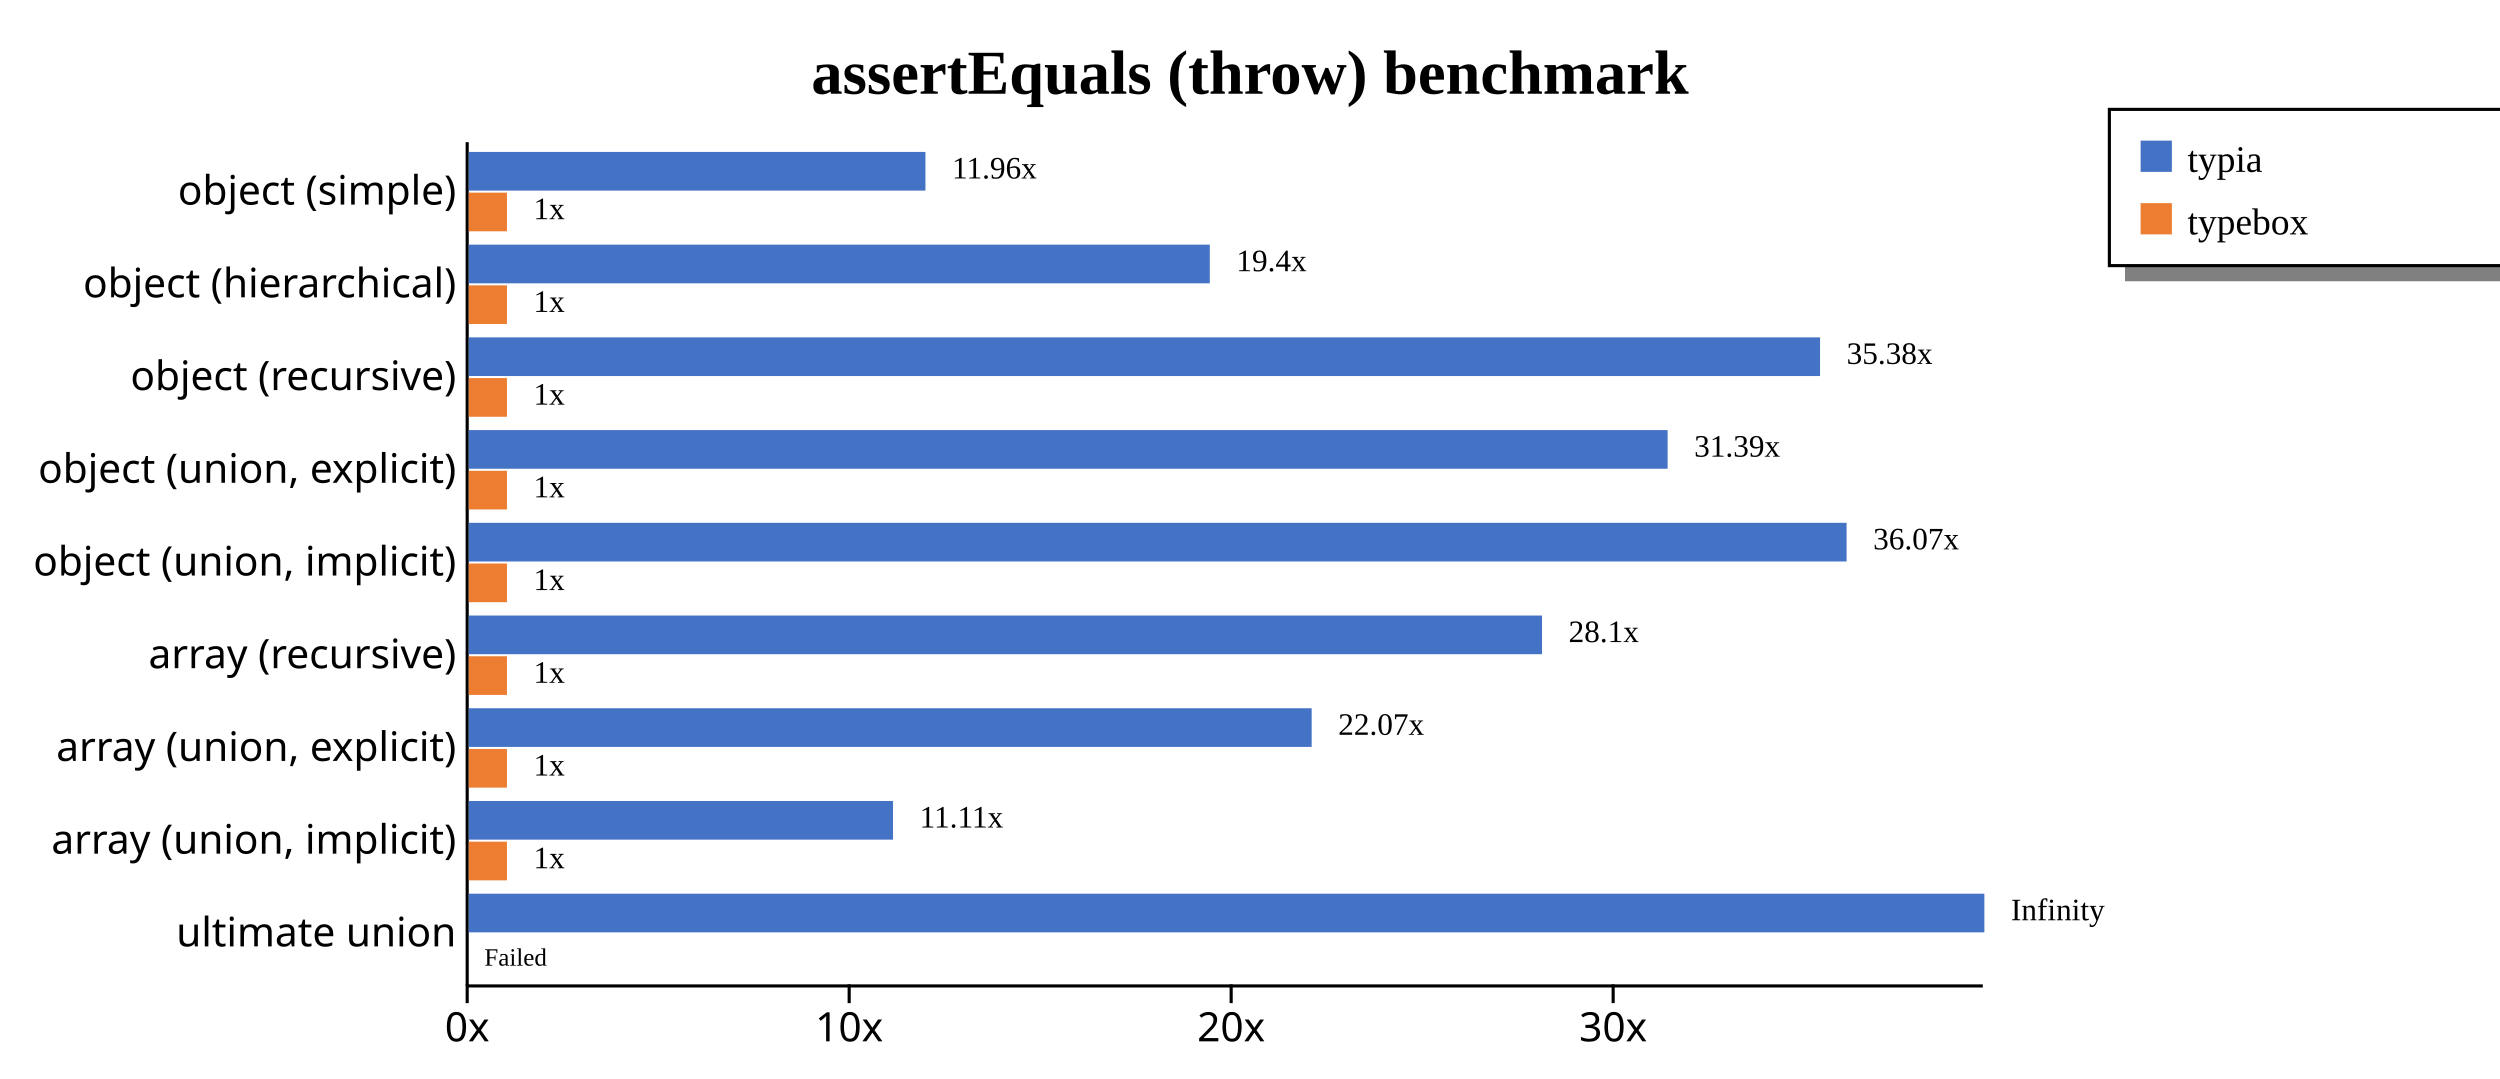
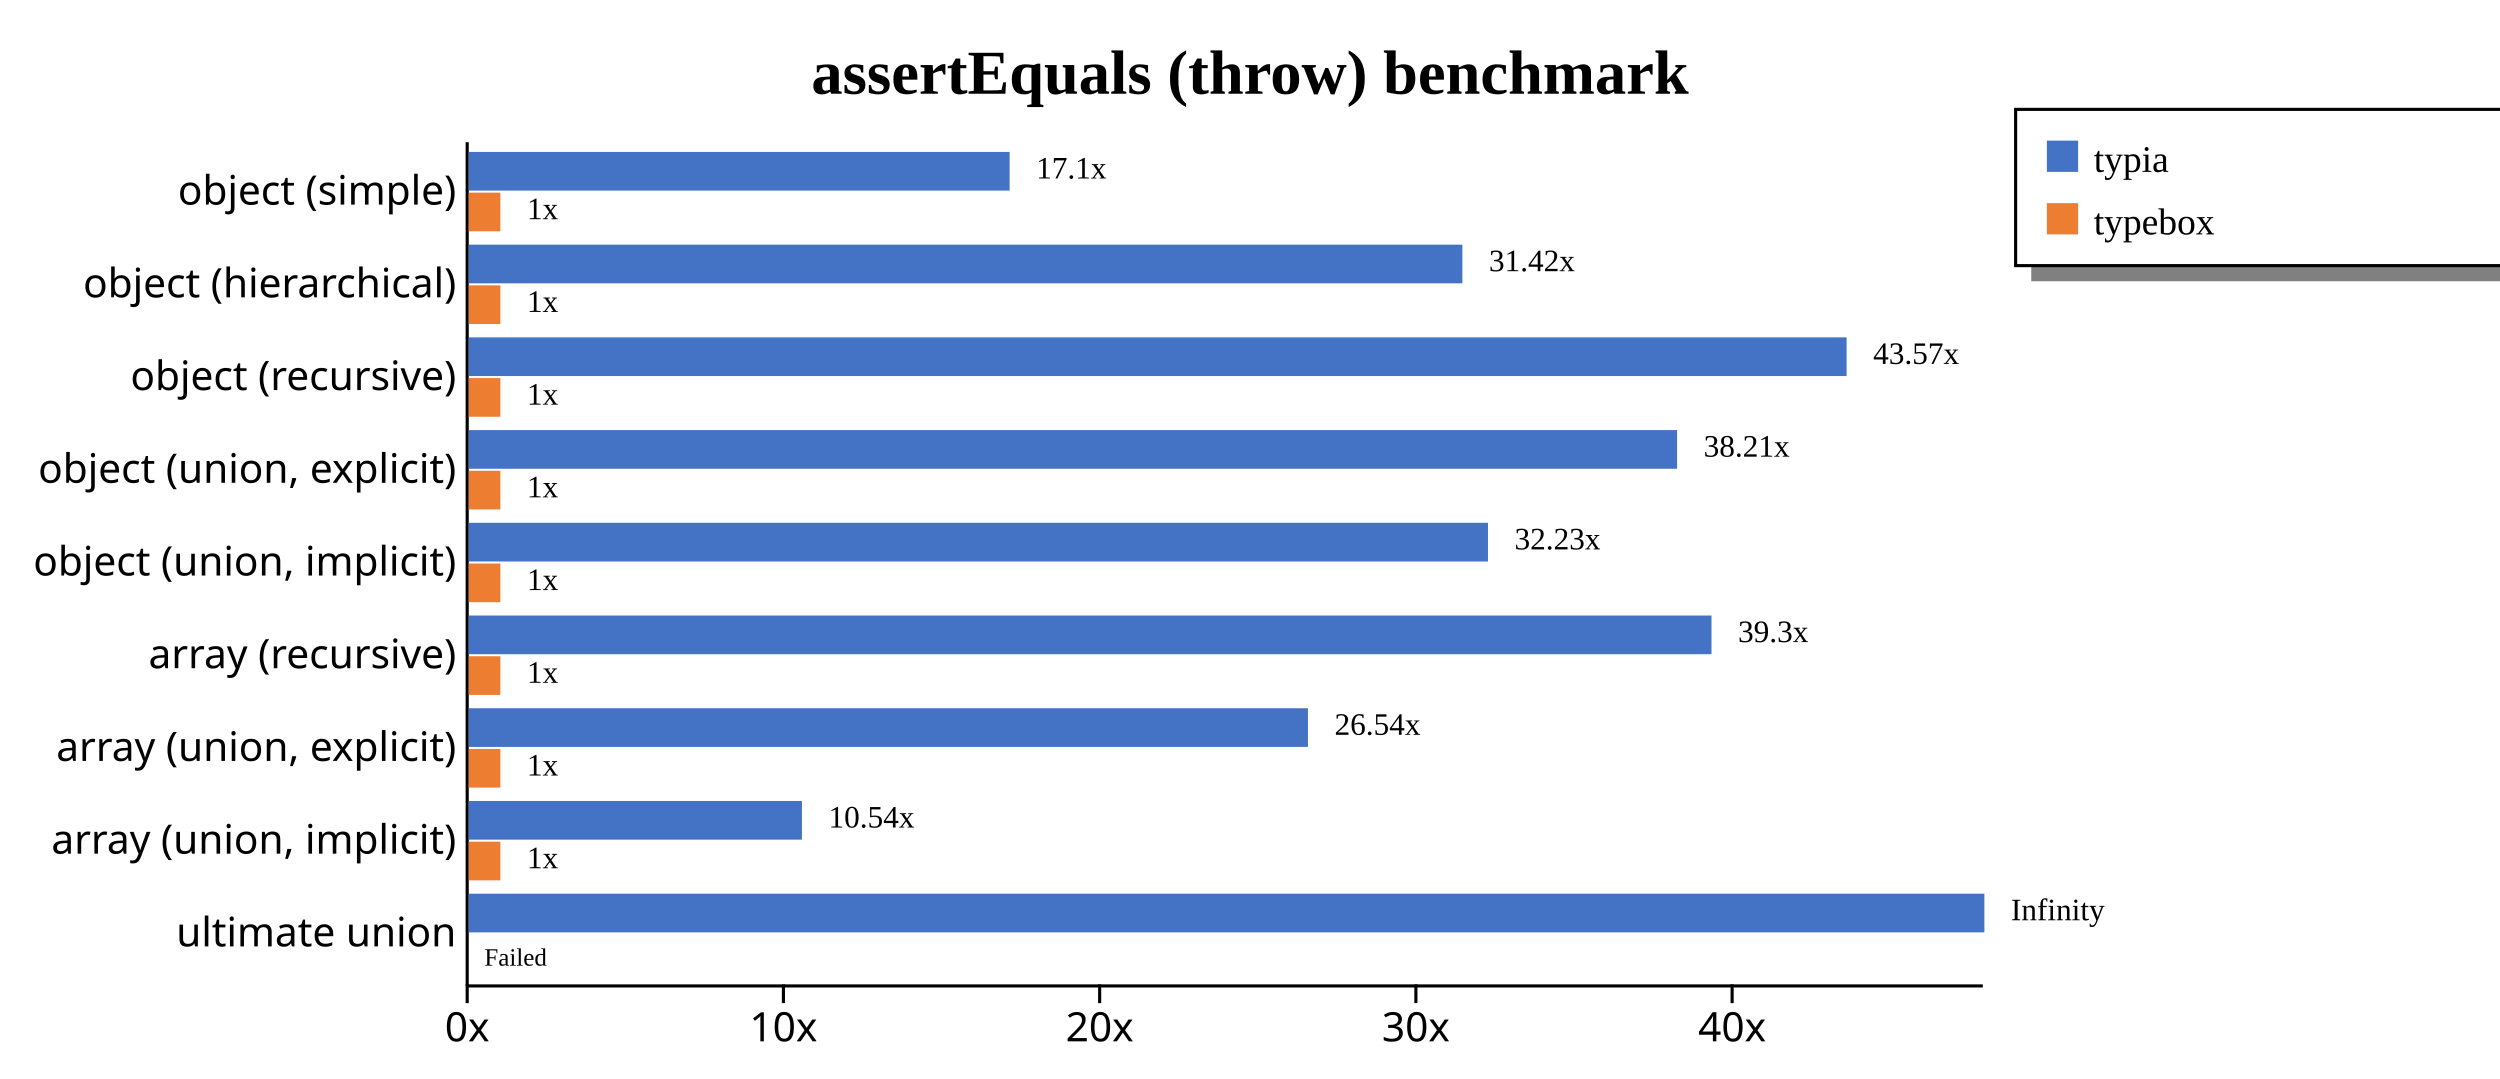
<svg xmlns="http://www.w3.org/2000/svg" width="800" height="345" style="background-color: white;">
  <g class="y axis" transform="translate(149,45)" fill="none" font-size="10" font-family="sans-serif" text-anchor="end" style="font-size: 13px;">
    <path class="domain" stroke="currentColor" d="M0.5,0.5V270.5" />
    <g class="tick" opacity="1" transform="translate(0,16.31868)" style="font-size: 13px;">
      <line stroke="currentColor" x2="0" />
      <text fill="currentColor" x="-3" dy="0.32em">object (simple)    </text>
    </g>
    <g class="tick" opacity="1" transform="translate(0,45.98901)" style="font-size: 13px;">
      <line stroke="currentColor" x2="0" />
      <text fill="currentColor" x="-3" dy="0.32em">object (hierarchical)    </text>
    </g>
    <g class="tick" opacity="1" transform="translate(0,75.65934)" style="font-size: 13px;">
      <line stroke="currentColor" x2="0" />
      <text fill="currentColor" x="-3" dy="0.32em">object (recursive)    </text>
    </g>
    <g class="tick" opacity="1" transform="translate(0,105.3297)" style="font-size: 13px;">
      <line stroke="currentColor" x2="0" />
      <text fill="currentColor" x="-3" dy="0.32em">object (union, explicit)    </text>
    </g>
    <g class="tick" opacity="1" transform="translate(0,135)" style="font-size: 13px;">
      <line stroke="currentColor" x2="0" />
      <text fill="currentColor" x="-3" dy="0.32em">object (union, implicit)    </text>
    </g>
    <g class="tick" opacity="1" transform="translate(0,164.6703)" style="font-size: 13px;">
      <line stroke="currentColor" x2="0" />
      <text fill="currentColor" x="-3" dy="0.32em">array (recursive)    </text>
    </g>
    <g class="tick" opacity="1" transform="translate(0,194.3407)" style="font-size: 13px;">
      <line stroke="currentColor" x2="0" />
      <text fill="currentColor" x="-3" dy="0.32em">array (union, explicit)    </text>
    </g>
    <g class="tick" opacity="1" transform="translate(0,224.011)" style="font-size: 13px;">
      <line stroke="currentColor" x2="0" />
      <text fill="currentColor" x="-3" dy="0.32em">array (union, implicit)    </text>
    </g>
    <g class="tick" opacity="1" transform="translate(0,253.6813)" style="font-size: 13px;">
      <line stroke="currentColor" x2="0" />
      <text fill="currentColor" x="-3" dy="0.32em">ultimate union    </text>
    </g>
  </g>
  <g class="x axis" transform="translate(149,315)" fill="none" font-size="10" font-family="sans-serif" text-anchor="middle" style="font-size: 13px;">
    <path class="domain" stroke="currentColor" d="M0.5,0.5H485.5" />
    <g class="tick" opacity="1" transform="translate(0.5,0)" style="font-size: 13px;">
      <line stroke="currentColor" y2="6" />
      <text fill="currentColor" y="9" dy="0.71em">0x</text>
    </g>
-     <g class="tick" opacity="1" transform="translate(122.7356,0)" style="font-size: 13px;">
+     <g class="tick" opacity="1" transform="translate(101.6948,0)" style="font-size: 13px;">
      <line stroke="currentColor" y2="6" />
      <text fill="currentColor" y="9" dy="0.71em">10x</text>
    </g>
-     <g class="tick" opacity="1" transform="translate(244.9713,0)" style="font-size: 13px;">
+     <g class="tick" opacity="1" transform="translate(202.8895,0)" style="font-size: 13px;">
      <line stroke="currentColor" y2="6" />
      <text fill="currentColor" y="9" dy="0.71em">20x</text>
    </g>
-     <g class="tick" opacity="1" transform="translate(367.2069,0)" style="font-size: 13px;">
+     <g class="tick" opacity="1" transform="translate(304.0843,0)" style="font-size: 13px;">
      <line stroke="currentColor" y2="6" />
      <text fill="currentColor" y="9" dy="0.71em">30x</text>
    </g>
+     <g class="tick" opacity="1" transform="translate(405.279,0)" style="font-size: 13px;">
+       <line stroke="currentColor" y2="6" />
+       <text fill="currentColor" y="9" dy="0.71em">40x</text>
+     </g>
  </g>
  <text transform="translate(400, 30)" style="text-anchor: middle; font-size: 20px; font-weight: bold;">assertEquals (throw) benchmark</text>
-   <rect x="680" y="85" width="200" height="5" fill="gray" />
-   <rect x="675" y="35" width="200" height="50" fill="none" stroke="black" />
-   <rect x="685" y="45" width="10" height="10" style="fill: #4472c4;" />
-   <text x="700" y="55" style="font-size: 12px;">typia</text>
-   <rect x="685" y="65" width="10" height="10" style="fill: #ed7d31;" />
-   <text x="700" y="75" style="font-size: 12px;">typebox</text>
+   <rect x="650" y="85" width="230" height="5" fill="gray" />
+   <rect x="645" y="35" width="230" height="50" fill="none" stroke="black" />
+   <rect x="655" y="45" width="10" height="10" style="fill: #4472c4;" />
+   <text x="670" y="55" style="font-size: 12px;">typia</text>
+   <rect x="655" y="65" width="10" height="10" style="fill: #ed7d31;" />
+   <text x="670" y="75" style="font-size: 12px;">typebox</text>
  <g style="font-size: 13px;">
    <g style="font-size: 13px;">
-       <rect x="150" y="48.618" width="146.144" height="12.375" fill="#4472c4" />
-       <rect x="150" y="61.644" width="12.224" height="12.375" fill="#ed7d31" />
-       <text class="label" x="304.644" y="57.118" font-size="10px">11.96x</text>
-       <text class="label" x="170.724" y="70.144" font-size="10px">1x</text>
-       <text class="label" x="301.144" y="58.618" font-size="8px" />
-       <text class="label" x="167.224" y="71.644" font-size="8px" />
+       <rect x="150" y="48.618" width="173.079" height="12.375" fill="#4472c4" />
+       <rect x="150" y="61.644" width="10.119" height="12.375" fill="#ed7d31" />
+       <text class="label" x="331.579" y="57.118" font-size="10px">17.1x</text>
+       <text class="label" x="168.619" y="70.144" font-size="10px">1x</text>
+       <text class="label" x="328.079" y="58.618" font-size="8px" />
+       <text class="label" x="165.119" y="71.644" font-size="8px" />
    </g>
    <g style="font-size: 13px;">
-       <rect x="150" y="78.289" width="237.134" height="12.375" fill="#4472c4" />
-       <rect x="150" y="91.315" width="12.224" height="12.375" fill="#ed7d31" />
-       <text class="label" x="395.634" y="86.789" font-size="10px">19.4x</text>
-       <text class="label" x="170.724" y="99.815" font-size="10px">1x</text>
-       <text class="label" x="392.134" y="88.289" font-size="8px" />
-       <text class="label" x="167.224" y="101.315" font-size="8px" />
+       <rect x="150" y="78.289" width="317.965" height="12.375" fill="#4472c4" />
+       <rect x="150" y="91.315" width="10.119" height="12.375" fill="#ed7d31" />
+       <text class="label" x="476.465" y="86.789" font-size="10px">31.42x</text>
+       <text class="label" x="168.619" y="99.815" font-size="10px">1x</text>
+       <text class="label" x="472.965" y="88.289" font-size="8px" />
+       <text class="label" x="165.119" y="101.315" font-size="8px" />
    </g>
    <g style="font-size: 13px;">
-       <rect x="150" y="107.959" width="432.419" height="12.375" fill="#4472c4" />
-       <rect x="150" y="120.985" width="12.224" height="12.375" fill="#ed7d31" />
-       <text class="label" x="590.919" y="116.459" font-size="10px">35.38x</text>
-       <text class="label" x="170.724" y="129.485" font-size="10px">1x</text>
-       <text class="label" x="587.419" y="117.959" font-size="8px" />
-       <text class="label" x="167.224" y="130.985" font-size="8px" />
+       <rect x="150" y="107.959" width="440.909" height="12.375" fill="#4472c4" />
+       <rect x="150" y="120.985" width="10.119" height="12.375" fill="#ed7d31" />
+       <text class="label" x="599.409" y="116.459" font-size="10px">43.57x</text>
+       <text class="label" x="168.619" y="129.485" font-size="10px">1x</text>
+       <text class="label" x="595.909" y="117.959" font-size="8px" />
+       <text class="label" x="165.119" y="130.985" font-size="8px" />
    </g>
    <g style="font-size: 13px;">
-       <rect x="150" y="137.629" width="383.637" height="12.375" fill="#4472c4" />
-       <rect x="150" y="150.655" width="12.224" height="12.375" fill="#ed7d31" />
-       <text class="label" x="542.137" y="146.129" font-size="10px">31.39x</text>
-       <text class="label" x="170.724" y="159.155" font-size="10px">1x</text>
-       <text class="label" x="538.637" y="147.629" font-size="8px" />
-       <text class="label" x="167.224" y="160.655" font-size="8px" />
+       <rect x="150" y="137.629" width="386.671" height="12.375" fill="#4472c4" />
+       <rect x="150" y="150.655" width="10.119" height="12.375" fill="#ed7d31" />
+       <text class="label" x="545.171" y="146.129" font-size="10px">38.21x</text>
+       <text class="label" x="168.619" y="159.155" font-size="10px">1x</text>
+       <text class="label" x="541.671" y="147.629" font-size="8px" />
+       <text class="label" x="165.119" y="160.655" font-size="8px" />
    </g>
    <g style="font-size: 13px;">
-       <rect x="150" y="167.3" width="440.909" height="12.375" fill="#4472c4" />
-       <rect x="150" y="180.326" width="12.224" height="12.375" fill="#ed7d31" />
-       <text class="label" x="599.409" y="175.8" font-size="10px">36.07x</text>
-       <text class="label" x="170.724" y="188.826" font-size="10px">1x</text>
-       <text class="label" x="595.909" y="177.3" font-size="8px" />
-       <text class="label" x="167.224" y="190.326" font-size="8px" />
+       <rect x="150" y="167.3" width="326.154" height="12.375" fill="#4472c4" />
+       <rect x="150" y="180.326" width="10.119" height="12.375" fill="#ed7d31" />
+       <text class="label" x="484.654" y="175.8" font-size="10px">32.23x</text>
+       <text class="label" x="168.619" y="188.826" font-size="10px">1x</text>
+       <text class="label" x="481.154" y="177.3" font-size="8px" />
+       <text class="label" x="165.119" y="190.326" font-size="8px" />
    </g>
    <g style="font-size: 13px;">
-       <rect x="150" y="196.97" width="343.441" height="12.375" fill="#4472c4" />
-       <rect x="150" y="209.996" width="12.224" height="12.375" fill="#ed7d31" />
-       <text class="label" x="501.941" y="205.47" font-size="10px">28.1x</text>
-       <text class="label" x="170.724" y="218.496" font-size="10px">1x</text>
-       <text class="label" x="498.441" y="206.97" font-size="8px" />
-       <text class="label" x="167.224" y="219.996" font-size="8px" />
+       <rect x="150" y="196.97" width="397.677" height="12.375" fill="#4472c4" />
+       <rect x="150" y="209.996" width="10.119" height="12.375" fill="#ed7d31" />
+       <text class="label" x="556.177" y="205.47" font-size="10px">39.3x</text>
+       <text class="label" x="168.619" y="218.496" font-size="10px">1x</text>
+       <text class="label" x="552.677" y="206.97" font-size="8px" />
+       <text class="label" x="165.119" y="219.996" font-size="8px" />
    </g>
    <g style="font-size: 13px;">
-       <rect x="150" y="226.64" width="269.732" height="12.375" fill="#4472c4" />
-       <rect x="150" y="239.666" width="12.224" height="12.375" fill="#ed7d31" />
-       <text class="label" x="428.232" y="235.14" font-size="10px">22.07x</text>
-       <text class="label" x="170.724" y="248.166" font-size="10px">1x</text>
-       <text class="label" x="424.732" y="236.64" font-size="8px" />
-       <text class="label" x="167.224" y="249.666" font-size="8px" />
+       <rect x="150" y="226.64" width="268.547" height="12.375" fill="#4472c4" />
+       <rect x="150" y="239.666" width="10.119" height="12.375" fill="#ed7d31" />
+       <text class="label" x="427.047" y="235.14" font-size="10px">26.54x</text>
+       <text class="label" x="168.619" y="248.166" font-size="10px">1x</text>
+       <text class="label" x="423.547" y="236.64" font-size="8px" />
+       <text class="label" x="165.119" y="249.666" font-size="8px" />
    </g>
    <g style="font-size: 13px;">
-       <rect x="150" y="256.311" width="135.771" height="12.375" fill="#4472c4" />
-       <rect x="150" y="269.337" width="12.224" height="12.375" fill="#ed7d31" />
-       <text class="label" x="294.271" y="264.811" font-size="10px">11.11x</text>
-       <text class="label" x="170.724" y="277.837" font-size="10px">1x</text>
-       <text class="label" x="290.771" y="266.311" font-size="8px" />
-       <text class="label" x="167.224" y="279.337" font-size="8px" />
+       <rect x="150" y="256.311" width="106.621" height="12.375" fill="#4472c4" />
+       <rect x="150" y="269.337" width="10.119" height="12.375" fill="#ed7d31" />
+       <text class="label" x="265.121" y="264.811" font-size="10px">10.54x</text>
+       <text class="label" x="168.619" y="277.837" font-size="10px">1x</text>
+       <text class="label" x="261.621" y="266.311" font-size="8px" />
+       <text class="label" x="165.119" y="279.337" font-size="8px" />
    </g>
    <g style="font-size: 13px;">
      <rect x="150" y="285.981" width="485" height="12.375" fill="#4472c4" />
      <rect x="150" y="299.007" width="0" height="12.375" fill="#ed7d31" />
      <text class="label" x="643.5" y="294.481" font-size="10px">Infinity</text>
      <text class="label" x="158.5" y="307.507" font-size="10px" />
      <text class="label" x="640" y="295.981" font-size="8px" />
      <text class="label" x="155" y="309.007" font-size="8px">Failed</text>
    </g>
  </g>
</svg>
